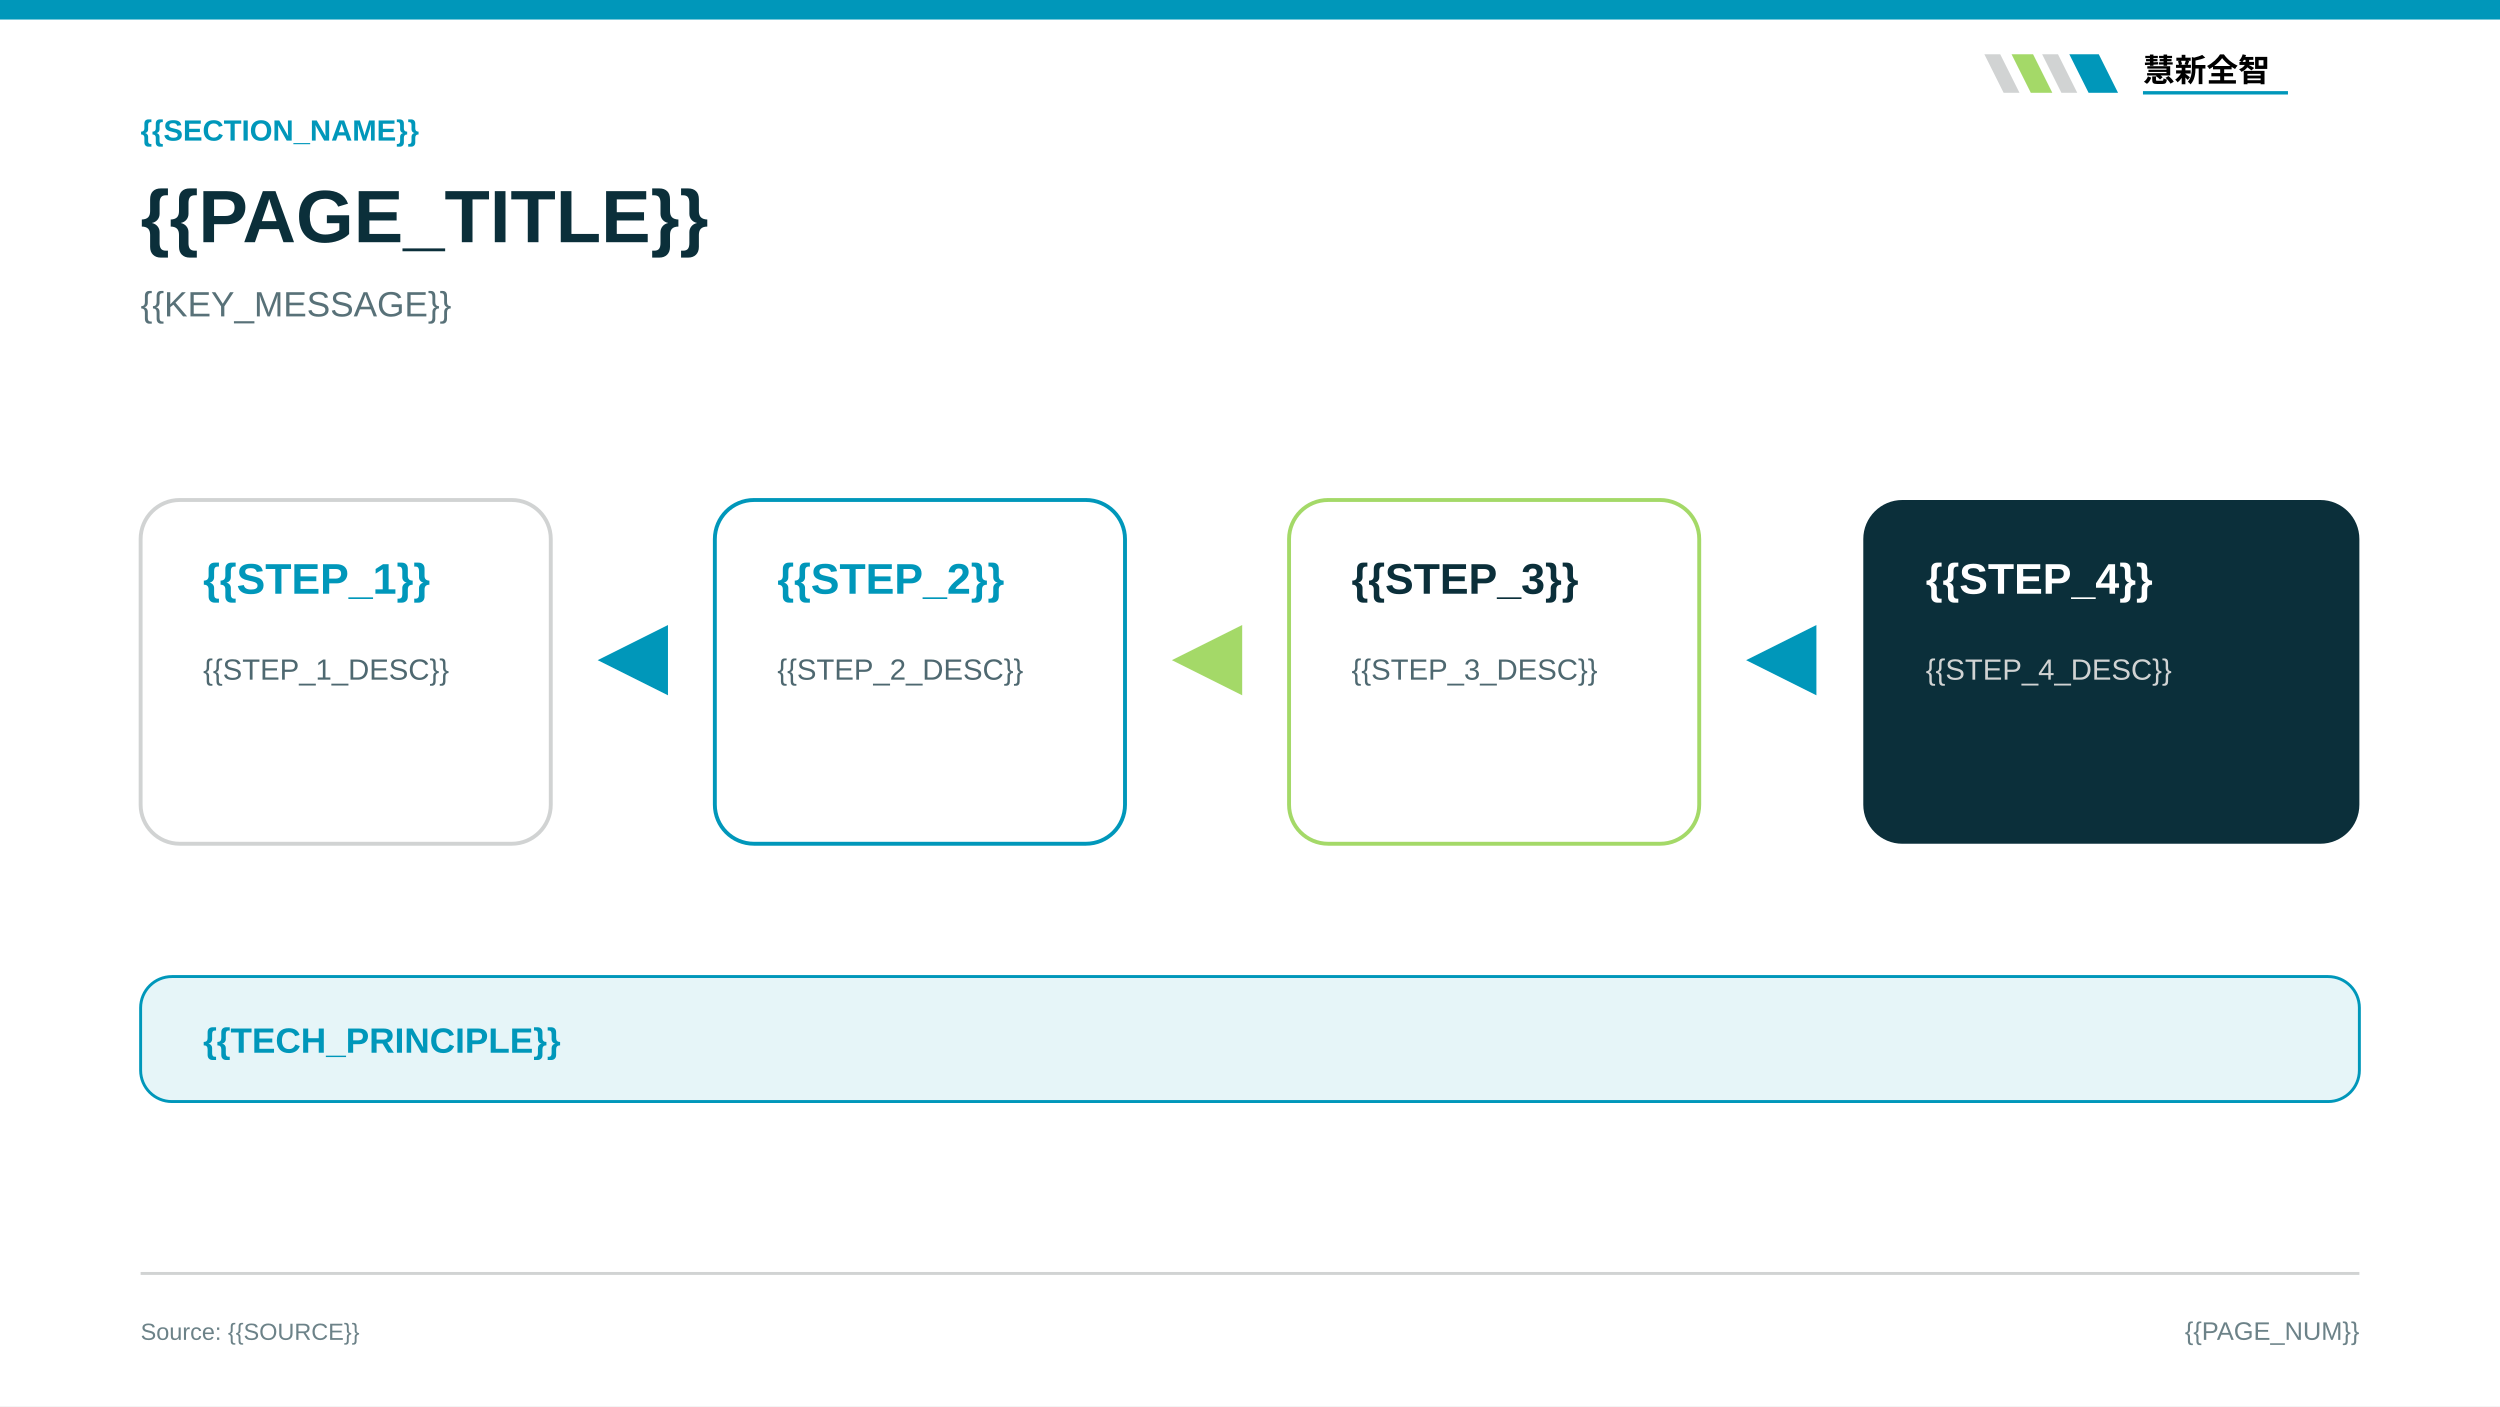
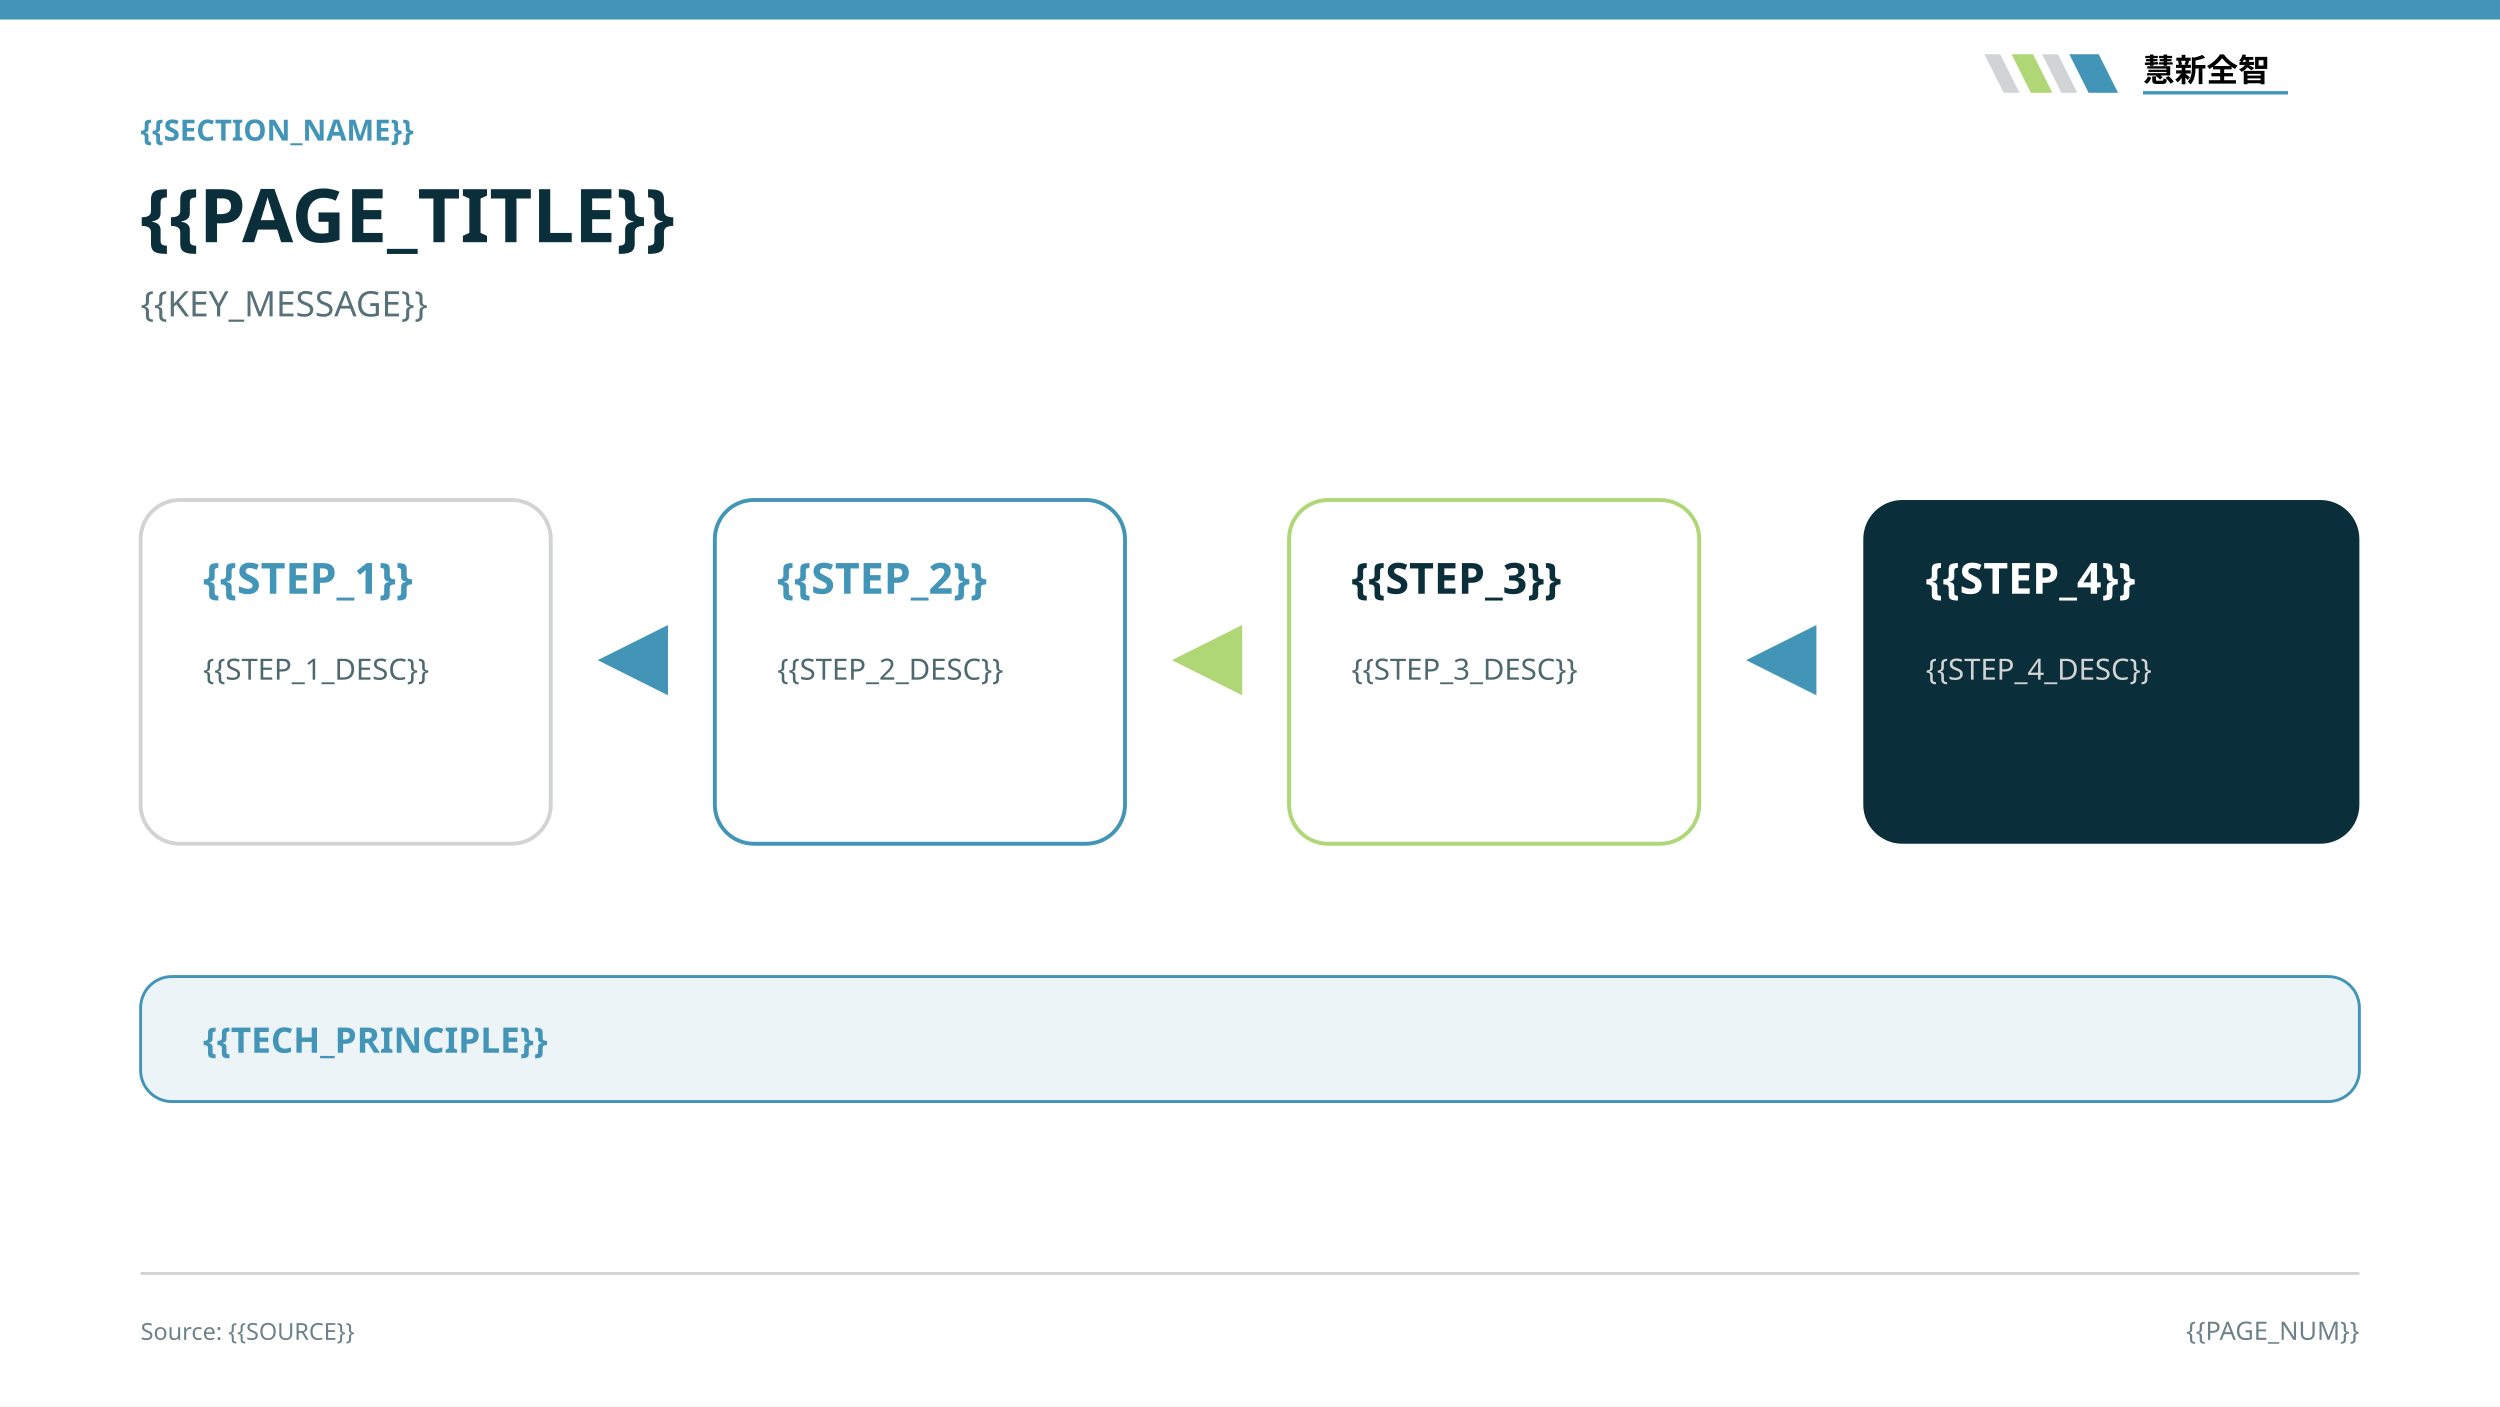
<svg xmlns="http://www.w3.org/2000/svg" viewBox="0 0 1280 720">
  <rect x="0" y="0" width="1280" height="720" fill="#FFFFFF" />
-   <rect x="0" y="0" width="1280" height="10" fill="#0097BA" />
-   <text x="72" y="72" fill="#0097BA" font-family="Microsoft YaHei, PingFang SC, Arial, sans-serif" font-size="15" font-weight="700">{{SECTION_NAME}}</text>
-   <text x="72" y="124" fill="#0B2F3A" font-family="Microsoft YaHei, PingFang SC, Arial, sans-serif" font-size="38" font-weight="700">{{PAGE_TITLE}}</text>
-   <text x="72" y="162" fill="#0B2F3A" fill-opacity="0.68" font-family="Microsoft YaHei, PingFang SC, Arial, sans-serif" font-size="18">{{KEY_MESSAGE}}</text>
+   <rect x="0" y="0" width="1280" height="10" fill="#4295B6" />
+   <text x="72" y="72" fill="#4295B6" font-family="Microsoft YaHei" font-size="15" font-weight="700">{{SECTION_NAME}}</text>
+   <text x="72" y="124" fill="#0B2F3A" font-family="Microsoft YaHei" font-size="38" font-weight="700">{{PAGE_TITLE}}</text>
+   <text x="72" y="162" fill="#0B2F3A" fill-opacity="0.68" font-family="Microsoft YaHei" font-size="18">{{KEY_MESSAGE}}</text>
  <g id="huixin-logo" transform="translate(1016 22) scale(0.58)">
-     <polygon points="0,10 14,10 31,44 17,44" fill="#D1D3D3" />
-     <polygon points="24,10 43,10 60,44 41,44" fill="#A4D968" />
-     <polygon points="51,10 65,10 82,44 68,44" fill="#D1D3D3" />
-     <polygon points="75,10 101,10 118,44 92,44" fill="#0097BA" />
-     <text x="140" y="34" fill="#000000" font-family="Microsoft YaHei, PingFang SC, Arial, sans-serif" font-size="28" font-weight="700">慧新全智</text>
-     <line x1="140" y1="44" x2="268" y2="44" stroke="#0097BA" stroke-width="3" />
+     <polygon points="0,10 14,10 31,44 17,44" fill="#D2D3D4" />
+     <polygon points="24,10 43,10 60,44 41,44" fill="#B0D776" />
+     <polygon points="51,10 65,10 82,44 68,44" fill="#D2D3D4" />
+     <polygon points="75,10 101,10 118,44 92,44" fill="#4295B6" />
+     <text x="140" y="34" fill="#000000" font-family="Microsoft YaHei" font-size="28" font-weight="700">慧新全智</text>
+     <line x1="140" y1="44" x2="268" y2="44" stroke="#4295B6" stroke-width="3" />
  </g>
-   <rect x="72" y="256" width="210" height="176" rx="20" fill="#FFFFFF" stroke="#D1D3D3" stroke-width="2" />
-   <text x="104" y="304" fill="#0097BA" font-family="Microsoft YaHei, PingFang SC, Arial, sans-serif" font-size="22" font-weight="700">{{STEP_1}}</text>
-   <text x="104" y="348" fill="#0B2F3A" fill-opacity="0.72" font-family="Microsoft YaHei, PingFang SC, Arial, sans-serif" font-size="15">{{STEP_1_DESC}}</text>
-   <polygon points="306,338 342,320 342,356" fill="#0097BA" />
-   <rect x="366" y="256" width="210" height="176" rx="20" fill="#FFFFFF" stroke="#0097BA" stroke-width="2" />
-   <text x="398" y="304" fill="#0097BA" font-family="Microsoft YaHei, PingFang SC, Arial, sans-serif" font-size="22" font-weight="700">{{STEP_2}}</text>
-   <text x="398" y="348" fill="#0B2F3A" fill-opacity="0.72" font-family="Microsoft YaHei, PingFang SC, Arial, sans-serif" font-size="15">{{STEP_2_DESC}}</text>
-   <polygon points="600,338 636,320 636,356" fill="#A4D968" />
-   <rect x="660" y="256" width="210" height="176" rx="20" fill="#FFFFFF" stroke="#A4D968" stroke-width="2" />
-   <text x="692" y="304" fill="#0B2F3A" font-family="Microsoft YaHei, PingFang SC, Arial, sans-serif" font-size="22" font-weight="700">{{STEP_3}}</text>
-   <text x="692" y="348" fill="#0B2F3A" fill-opacity="0.72" font-family="Microsoft YaHei, PingFang SC, Arial, sans-serif" font-size="15">{{STEP_3_DESC}}</text>
-   <polygon points="894,338 930,320 930,356" fill="#0097BA" />
+   <rect x="72" y="256" width="210" height="176" rx="20" fill="#FFFFFF" stroke="#D2D3D4" stroke-width="2" />
+   <text x="104" y="304" fill="#4295B6" font-family="Microsoft YaHei" font-size="22" font-weight="700">{{STEP_1}}</text>
+   <text x="104" y="348" fill="#0B2F3A" fill-opacity="0.72" font-family="Microsoft YaHei" font-size="15">{{STEP_1_DESC}}</text>
+   <polygon points="306,338 342,320 342,356" fill="#4295B6" />
+   <rect x="366" y="256" width="210" height="176" rx="20" fill="#FFFFFF" stroke="#4295B6" stroke-width="2" />
+   <text x="398" y="304" fill="#4295B6" font-family="Microsoft YaHei" font-size="22" font-weight="700">{{STEP_2}}</text>
+   <text x="398" y="348" fill="#0B2F3A" fill-opacity="0.72" font-family="Microsoft YaHei" font-size="15">{{STEP_2_DESC}}</text>
+   <polygon points="600,338 636,320 636,356" fill="#B0D776" />
+   <rect x="660" y="256" width="210" height="176" rx="20" fill="#FFFFFF" stroke="#B0D776" stroke-width="2" />
+   <text x="692" y="304" fill="#0B2F3A" font-family="Microsoft YaHei" font-size="22" font-weight="700">{{STEP_3}}</text>
+   <text x="692" y="348" fill="#0B2F3A" fill-opacity="0.72" font-family="Microsoft YaHei" font-size="15">{{STEP_3_DESC}}</text>
+   <polygon points="894,338 930,320 930,356" fill="#4295B6" />
  <rect x="954" y="256" width="254" height="176" rx="20" fill="#0B2F3A" />
-   <text x="986" y="304" fill="#FFFFFF" font-family="Microsoft YaHei, PingFang SC, Arial, sans-serif" font-size="22" font-weight="700">{{STEP_4}}</text>
-   <text x="986" y="348" fill="#D1D3D3" font-family="Microsoft YaHei, PingFang SC, Arial, sans-serif" font-size="15">{{STEP_4_DESC}}</text>
-   <rect x="72" y="500" width="1136" height="64" rx="16" fill="#0097BA" fill-opacity="0.10" stroke="#0097BA" stroke-width="1.5" />
-   <text x="104" y="539" fill="#0097BA" font-family="Microsoft YaHei, PingFang SC, Arial, sans-serif" font-size="18" font-weight="700">{{TECH_PRINCIPLE}}</text>
-   <line x1="72" y1="652" x2="1208" y2="652" stroke="#D1D3D3" stroke-width="1.5" />
-   <text x="72" y="686" fill="#0B2F3A" fill-opacity="0.6" font-family="Microsoft YaHei, PingFang SC, Arial, sans-serif" font-size="12">Source: {{SOURCE}}</text>
-   <text x="1208" y="686" text-anchor="end" fill="#0B2F3A" fill-opacity="0.6" font-family="Microsoft YaHei, PingFang SC, Arial, sans-serif" font-size="13">{{PAGE_NUM}}</text>
+   <text x="986" y="304" fill="#FFFFFF" font-family="Microsoft YaHei" font-size="22" font-weight="700">{{STEP_4}}</text>
+   <text x="986" y="348" fill="#D2D3D4" font-family="Microsoft YaHei" font-size="15">{{STEP_4_DESC}}</text>
+   <rect x="72" y="500" width="1136" height="64" rx="16" fill="#4295B6" fill-opacity="0.10" stroke="#4295B6" stroke-width="1.5" />
+   <text x="104" y="539" fill="#4295B6" font-family="Microsoft YaHei" font-size="18" font-weight="700">{{TECH_PRINCIPLE}}</text>
+   <line x1="72" y1="652" x2="1208" y2="652" stroke="#D2D3D4" stroke-width="1.5" />
+   <text x="72" y="686" fill="#0B2F3A" fill-opacity="0.6" font-family="Microsoft YaHei" font-size="12">Source: {{SOURCE}}</text>
+   <text x="1208" y="686" text-anchor="end" fill="#0B2F3A" fill-opacity="0.6" font-family="Microsoft YaHei" font-size="13">{{PAGE_NUM}}</text>
</svg>
